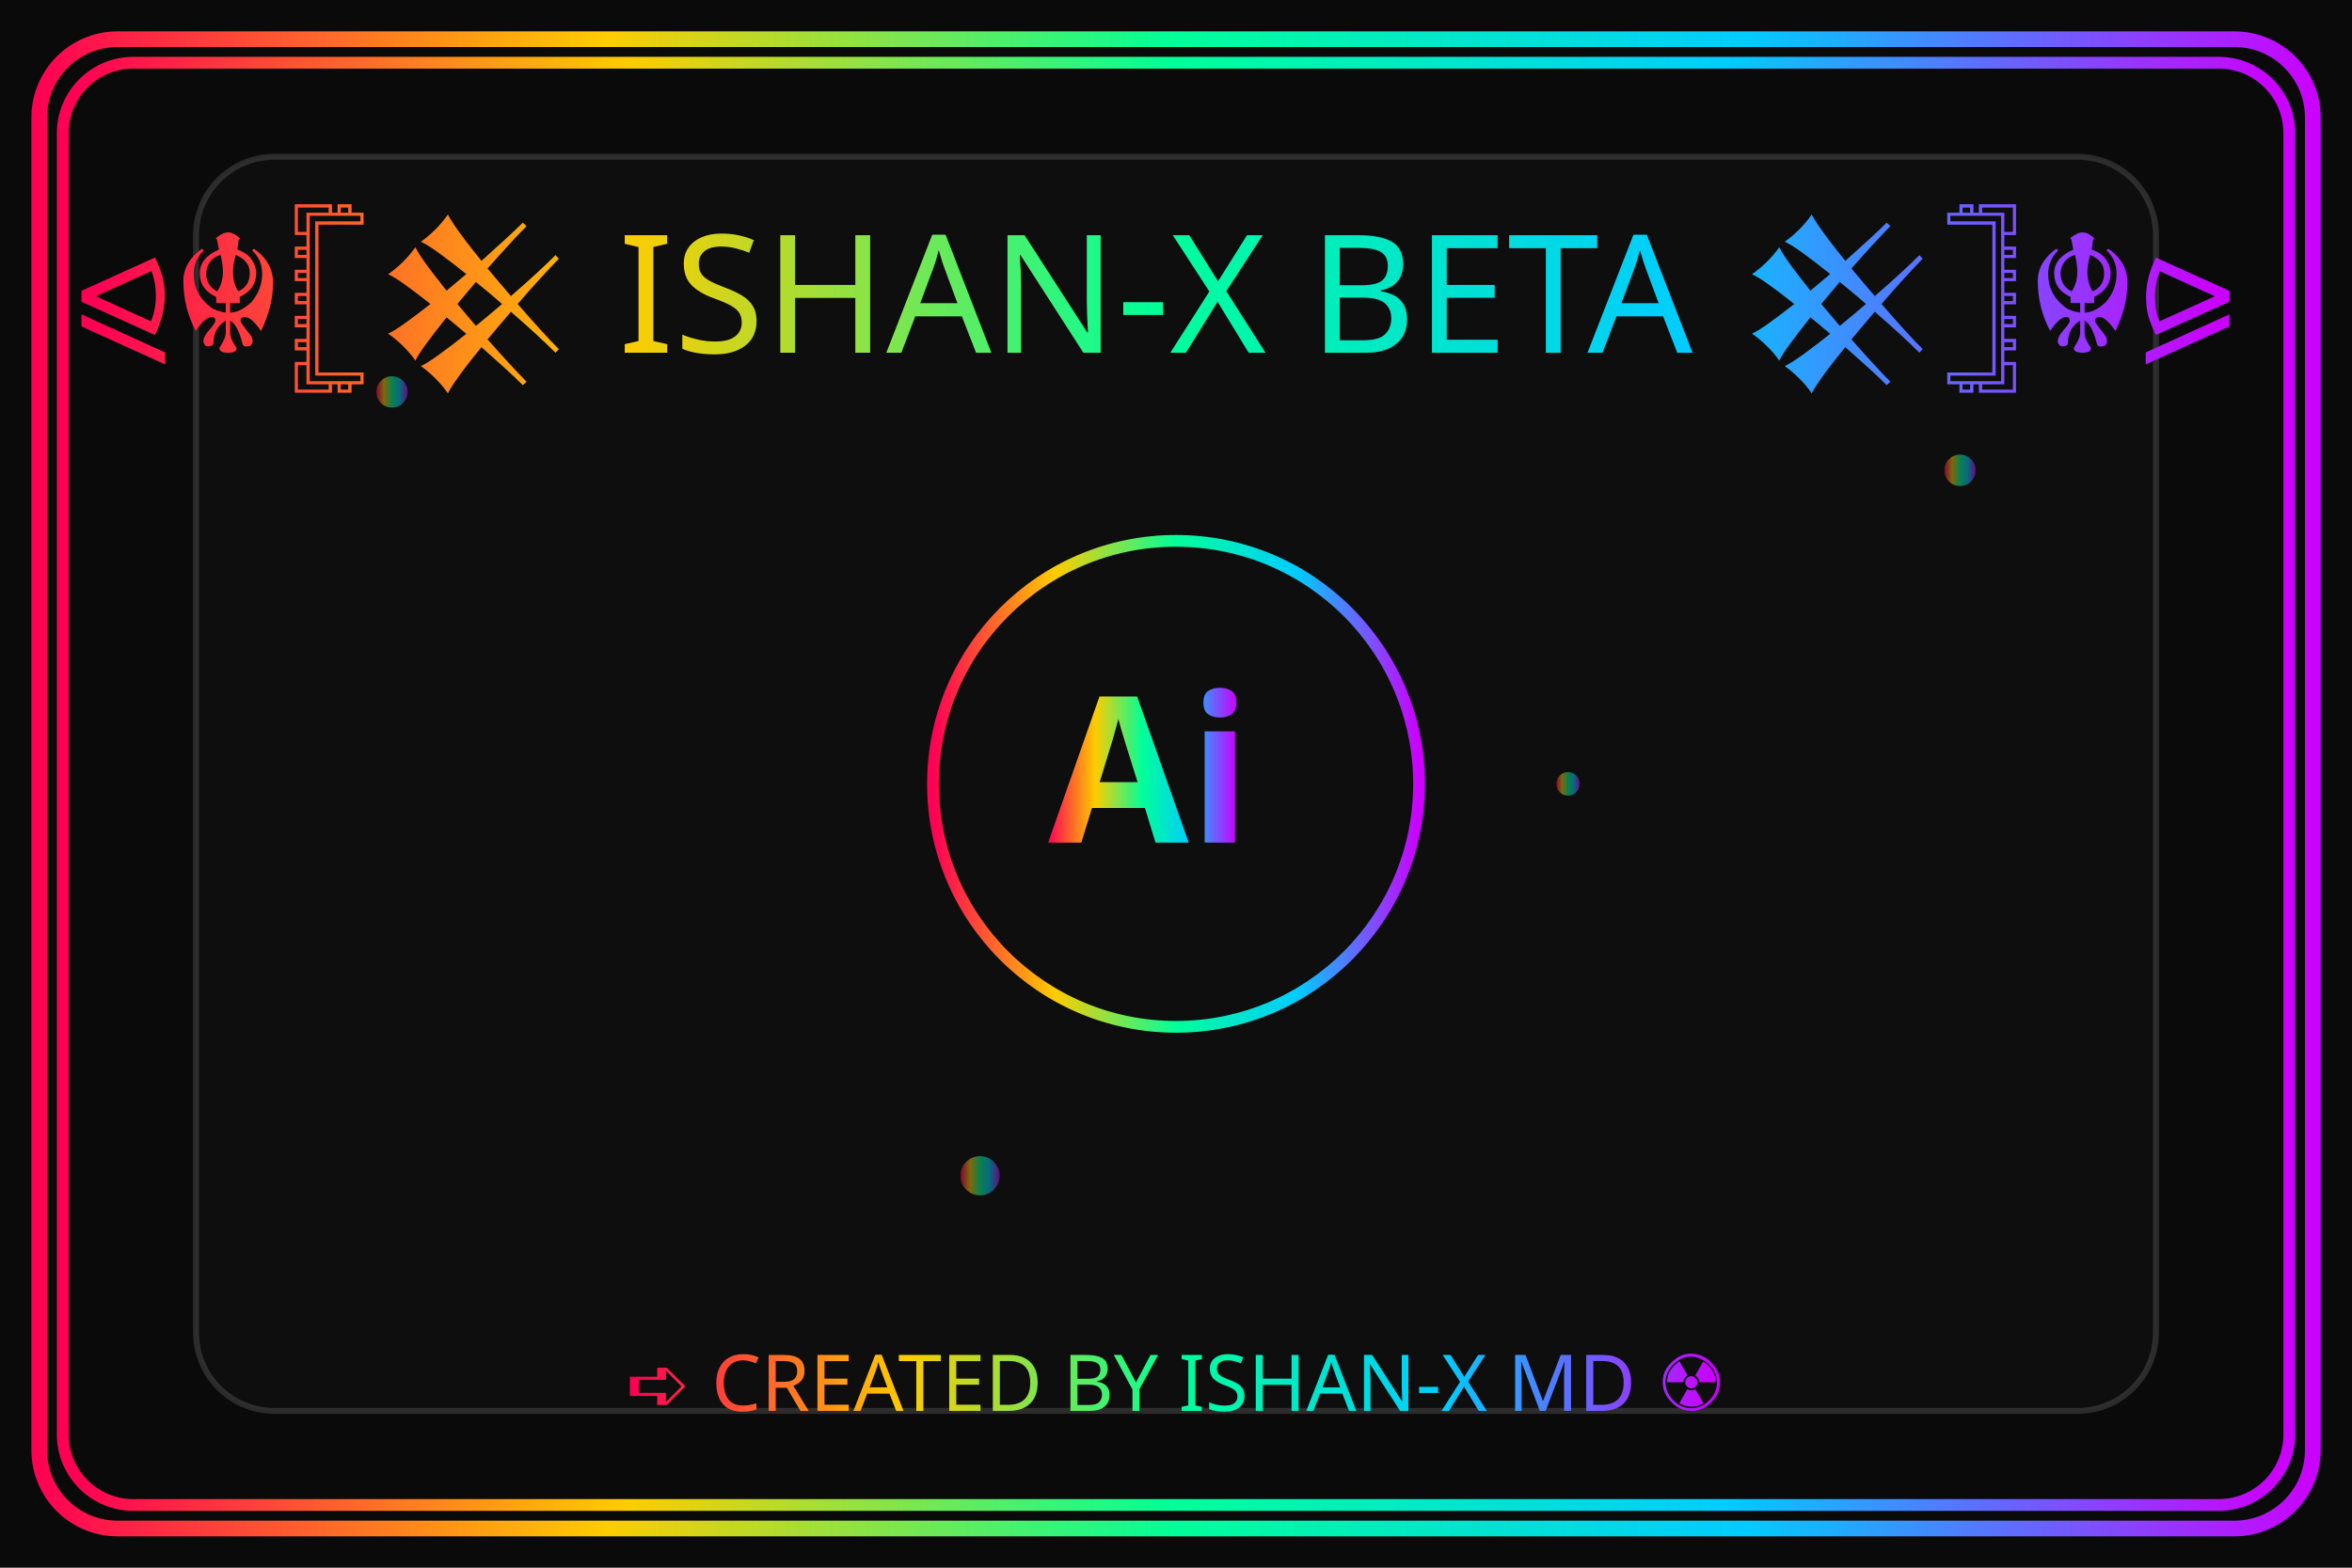
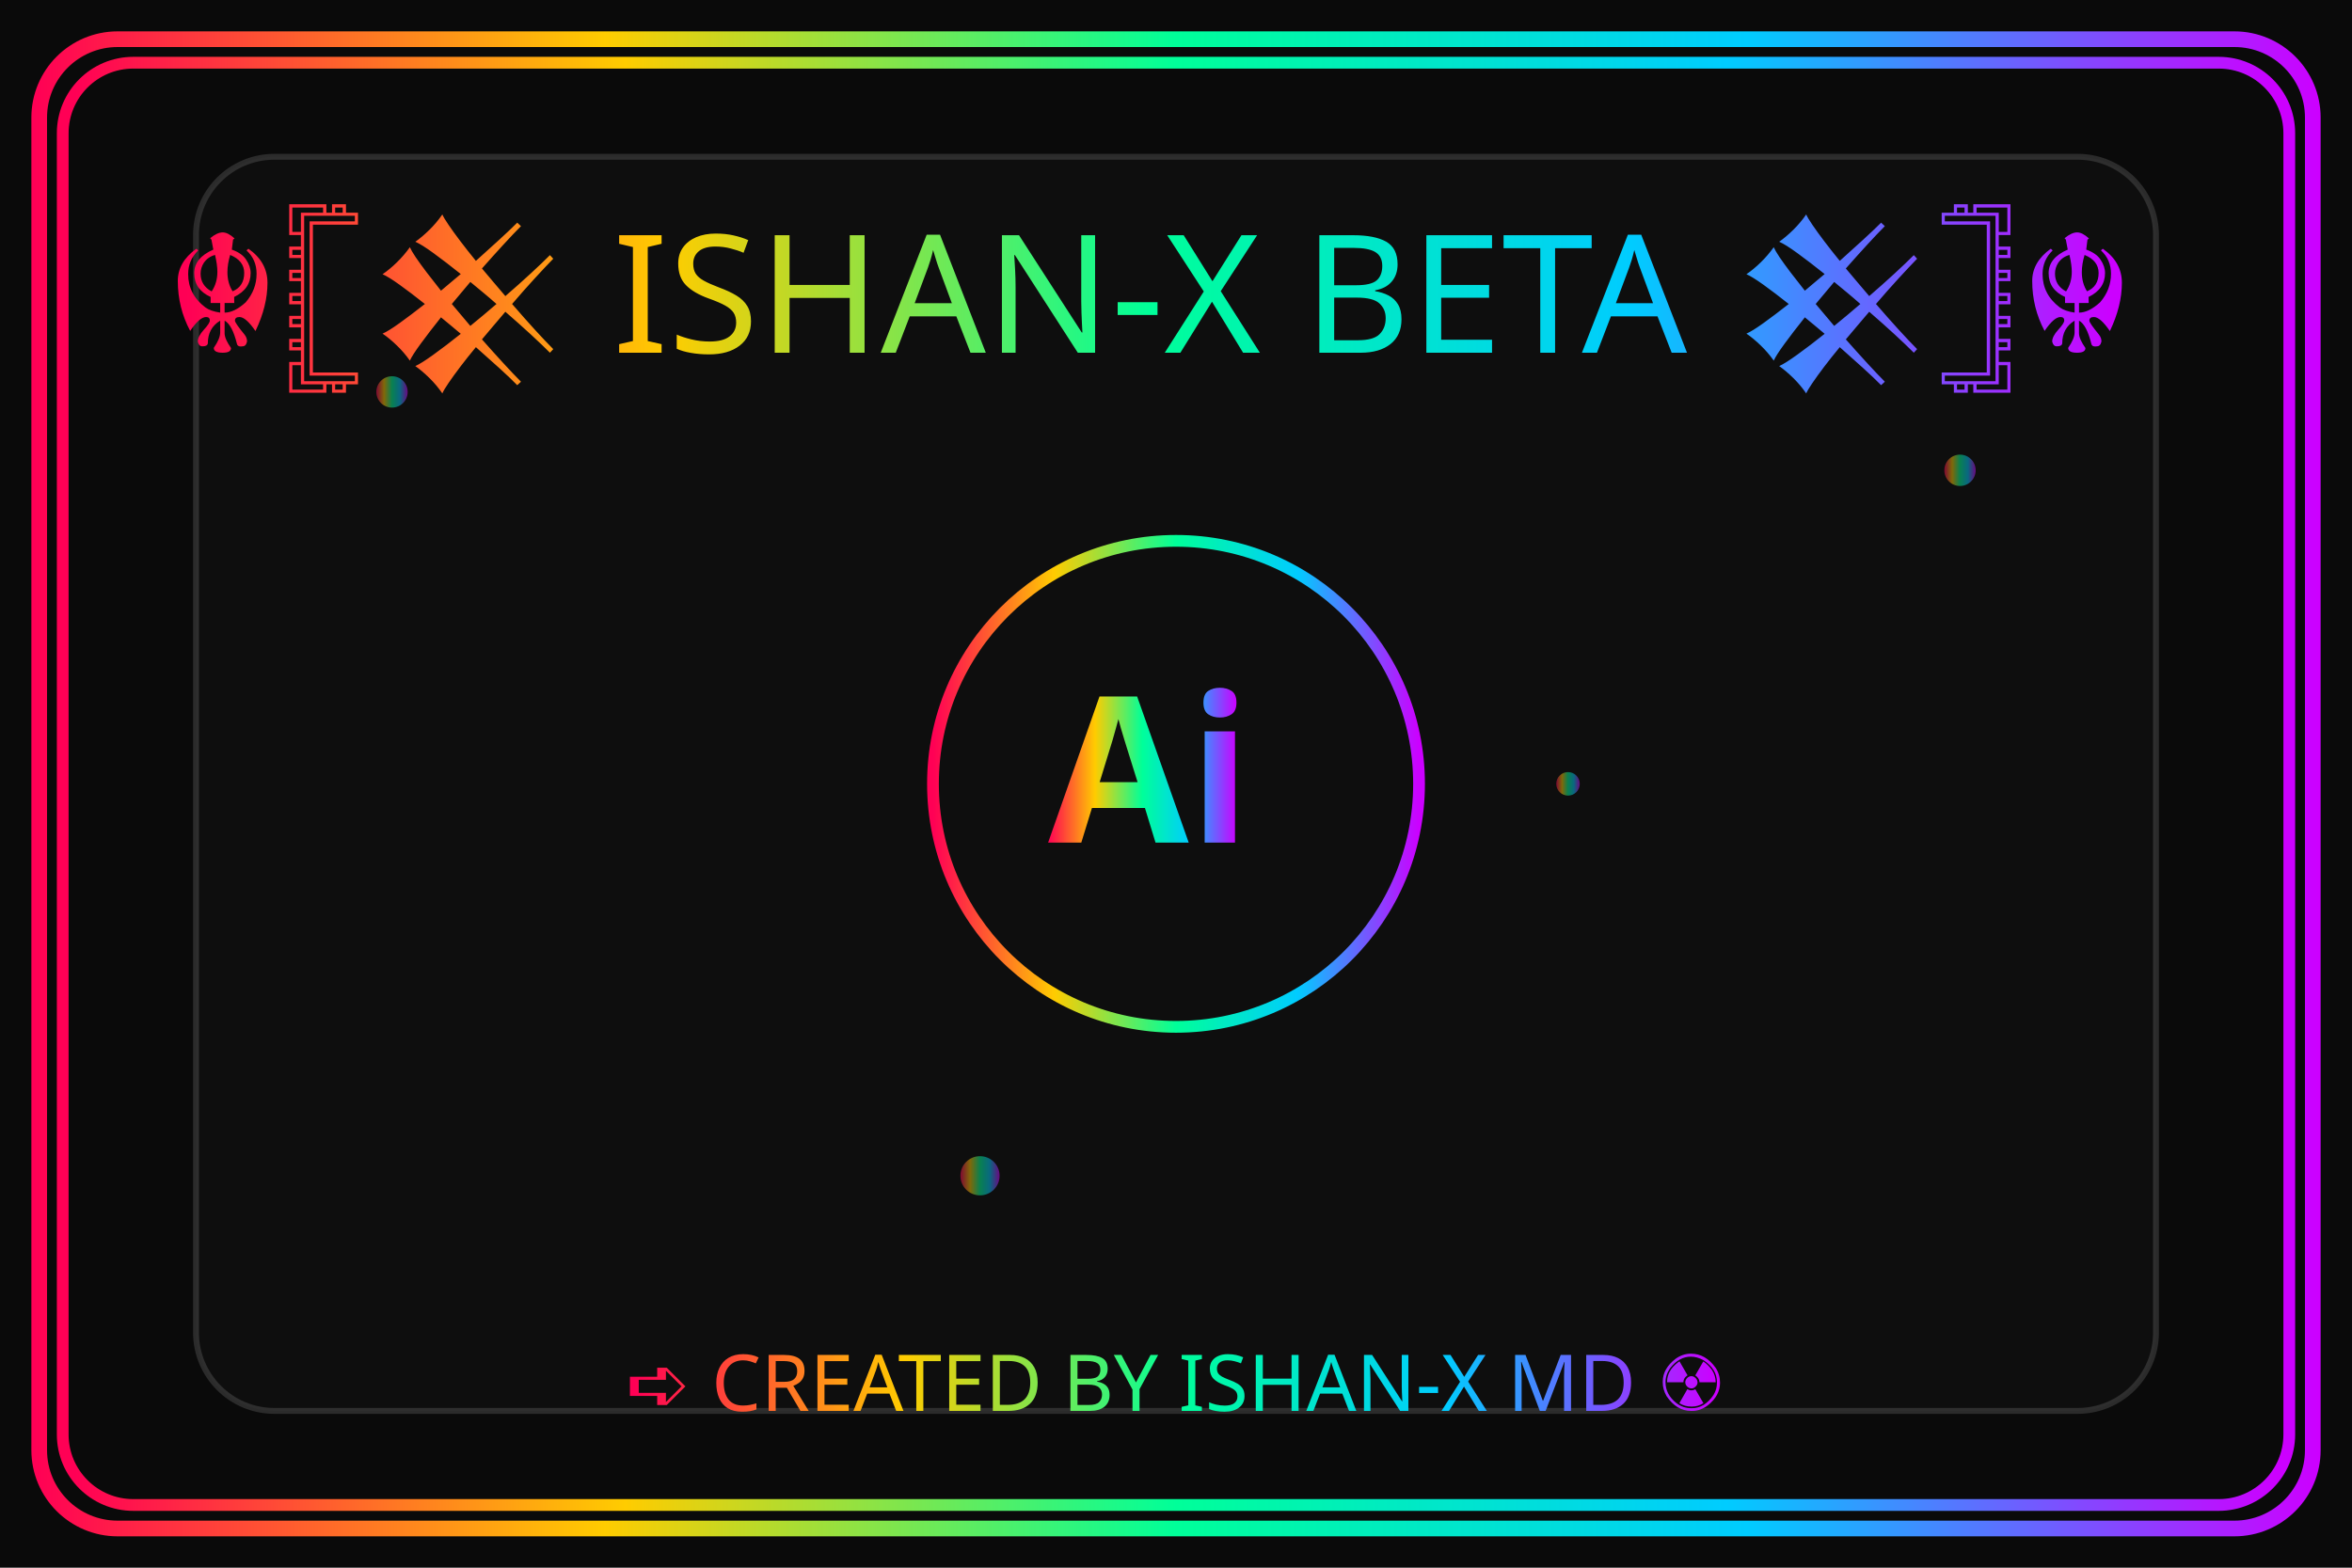
<svg xmlns="http://www.w3.org/2000/svg" width="100%" height="100%" viewBox="0 0 600 400">
  <defs>
    <linearGradient id="rainbow" x1="0%" y1="0%" x2="100%" y2="0%">
      <stop offset="0%" stop-color="#ff0055">
        <animate attributeName="offset" values="0;1" dur="3.5s" repeatCount="indefinite" />
      </stop>
      <stop offset="25%" stop-color="#ffcc00">
        <animate attributeName="offset" values="0.25;0" dur="3.5s" repeatCount="indefinite" />
      </stop>
      <stop offset="50%" stop-color="#00ff99">
        <animate attributeName="offset" values="0.5;1" dur="3.5s" repeatCount="indefinite" />
      </stop>
      <stop offset="75%" stop-color="#00ccff">
        <animate attributeName="offset" values="0.75;0.25" dur="3.5s" repeatCount="indefinite" />
      </stop>
      <stop offset="100%" stop-color="#cc00ff">
        <animate attributeName="offset" values="1;0.5" dur="3.5s" repeatCount="indefinite" />
      </stop>
    </linearGradient>
  </defs>
  <rect width="100%" height="100%" fill="#0a0a0a" />
  <g>
    <circle cx="100" cy="100" r="4" fill="url(#rainbow)">
      <animate attributeName="cy" values="100;380;100" dur="6s" repeatCount="indefinite" />
      <animate attributeName="cx" values="100;500;100" dur="12s" repeatCount="indefinite" />
    </circle>
    <circle cx="400" cy="200" r="3" fill="url(#rainbow)">
      <animate attributeName="cy" values="200;50;200" dur="8s" repeatCount="indefinite" />
      <animate attributeName="cx" values="400;100;400" dur="10s" repeatCount="indefinite" />
    </circle>
    <circle cx="250" cy="300" r="5" fill="url(#rainbow)">
      <animate attributeName="cy" values="300;80;300" dur="7s" repeatCount="indefinite" />
      <animate attributeName="cx" values="250;550;250" dur="9s" repeatCount="indefinite" />
    </circle>
    <circle cx="500" cy="120" r="4" fill="url(#rainbow)">
      <animate attributeName="cy" values="120;350;120" dur="11s" repeatCount="indefinite" />
      <animate attributeName="cx" values="500;200;500" dur="13s" repeatCount="indefinite" />
    </circle>
  </g>
  <rect x="10" y="10" width="580" height="380" rx="20" stroke="url(#rainbow)" stroke-width="4" fill="transparent">
    <animate attributeName="stroke-dasharray" values="20,10;50,5;10,20;20,10" dur="2s" repeatCount="indefinite" />
  </rect>
  <rect x="16" y="16" width="568" height="368" rx="18" stroke="url(#rainbow)" stroke-width="3" fill="transparent">
    <animate attributeName="stroke-dasharray" values="10,5;30,10;5,15;10,5" dur="2s" repeatCount="indefinite" />
  </rect>
  <rect x="50" y="40" width="500" height="320" rx="20" fill="#1118" stroke="#fff2" stroke-width="1.5" />
  <text x="50%" y="90" text-anchor="middle" font-size="42" font-family="Segoe UI, Verdana, sans-serif" fill="url(#rainbow)">
-     ⪨☬𓊈𒆜 ISHAN-X BETA 𒆜𓊉☬⪩
+     ☬𓊈𒆜 ISHAN-X BETA 𒆜𓊉☬
    <animateTransform attributeName="transform" type="scale" values="1;1.03;1" dur="3s" repeatCount="indefinite" />
  </text>
  <circle cx="300" cy="200" r="62" fill="none" stroke="url(#rainbow)" stroke-width="3">
    <animateTransform attributeName="transform" type="rotate" from="0 300 200" to="360 300 200" dur="10s" repeatCount="indefinite" />
  </circle>
  <text x="300" y="215" text-anchor="middle" font-size="52" font-weight="bold" font-family="Segoe UI, Verdana, sans-serif" fill="url(#rainbow)">
    Ai
    <animate attributeName="opacity" values="1;0.3;1" dur="4s" repeatCount="indefinite" />
  </text>
  <text x="50%" y="360" text-anchor="middle" font-size="20" font-family="Segoe UI, Verdana, sans-serif" fill="url(#rainbow)">
    ➪ CREATED BY ISHAN-X MD ☢︎︎
  </text>
</svg>
